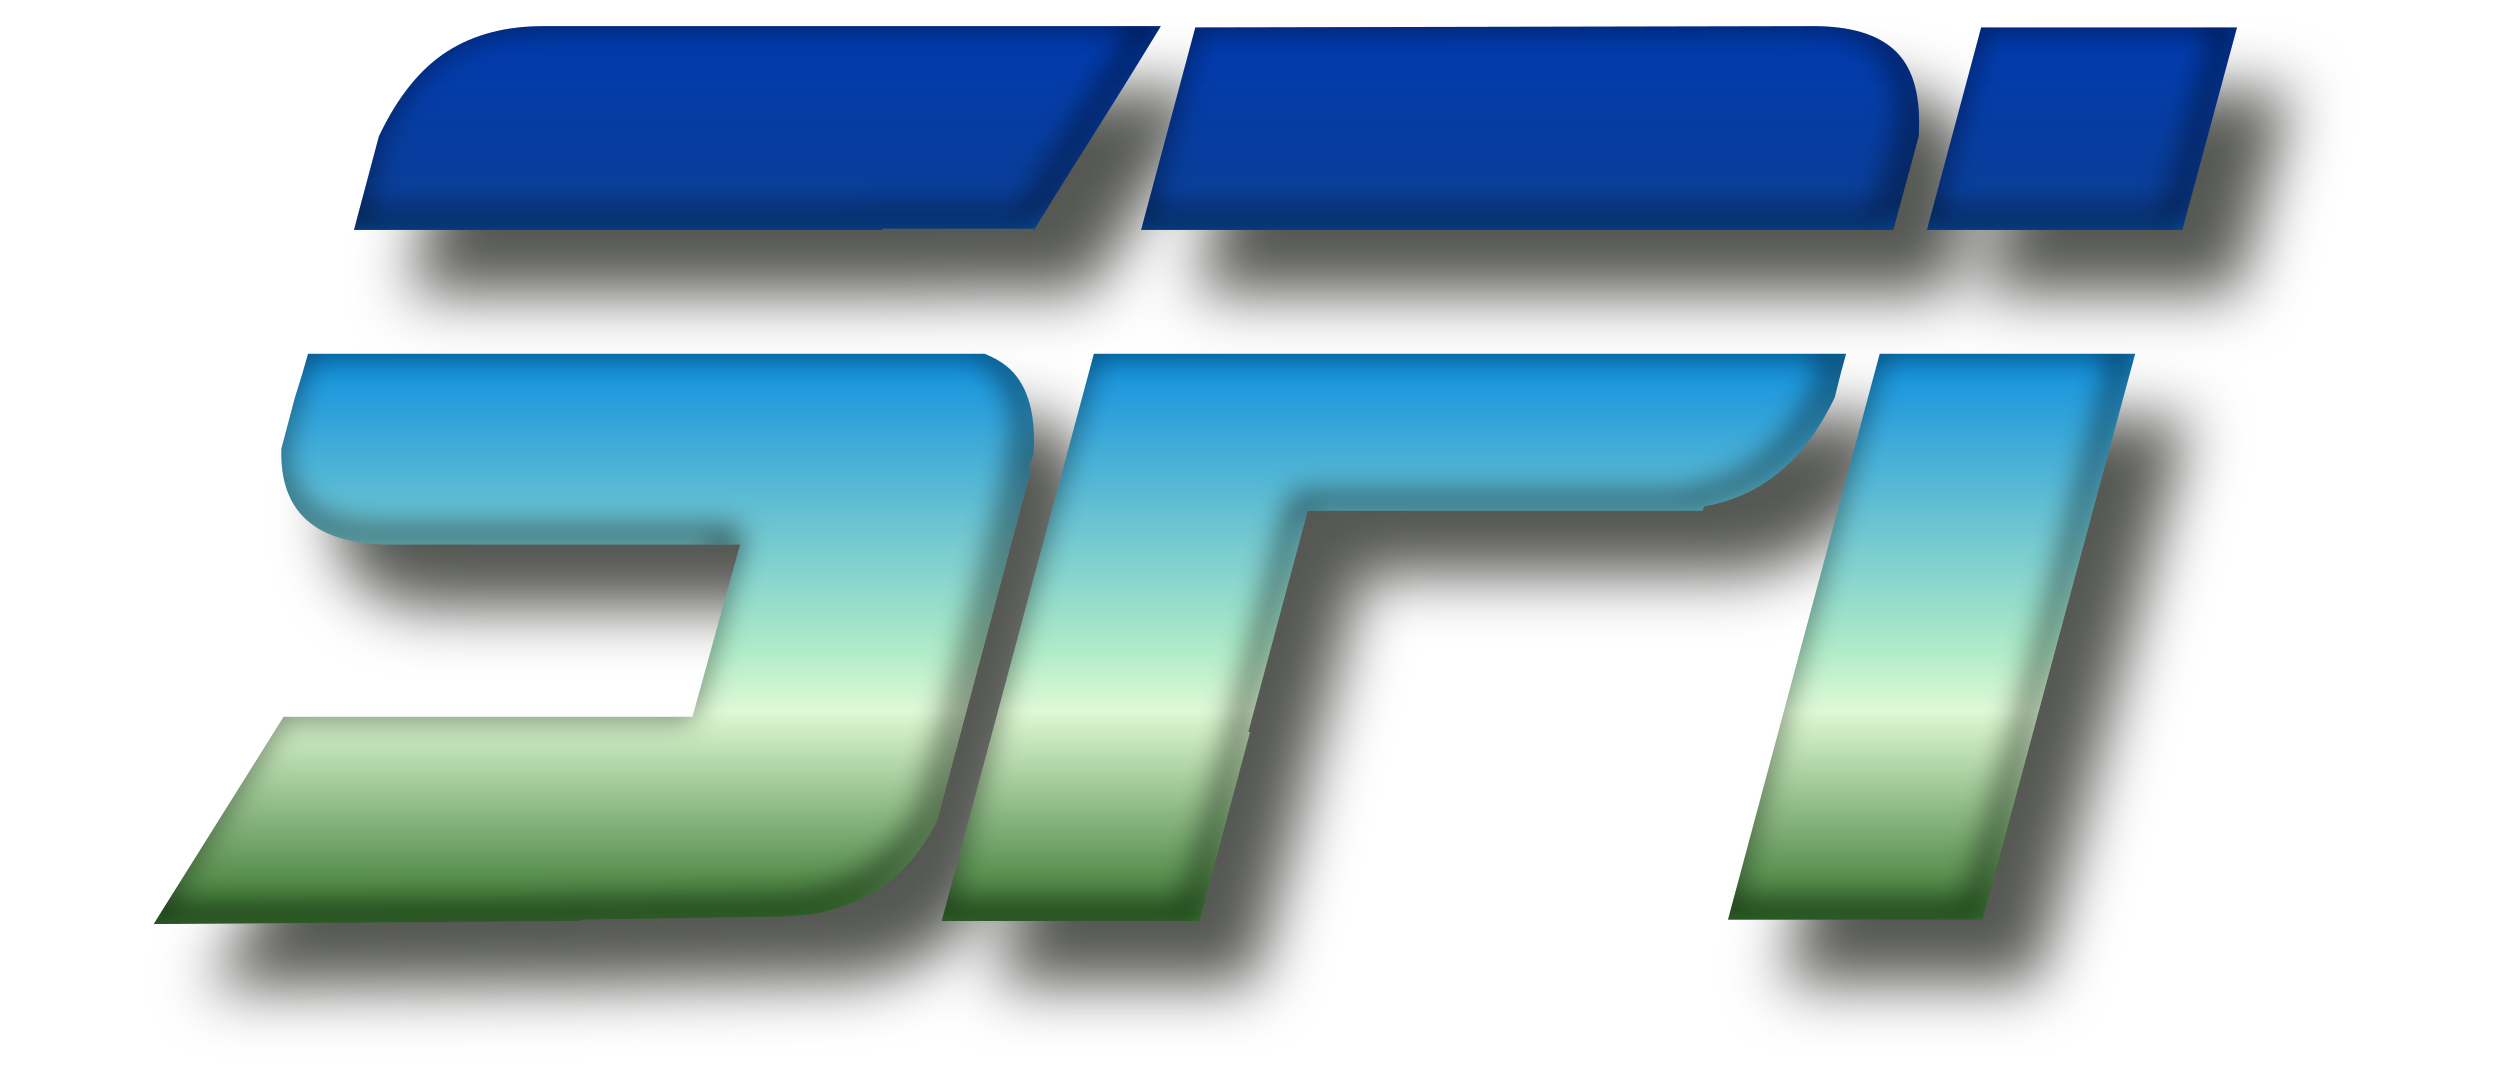
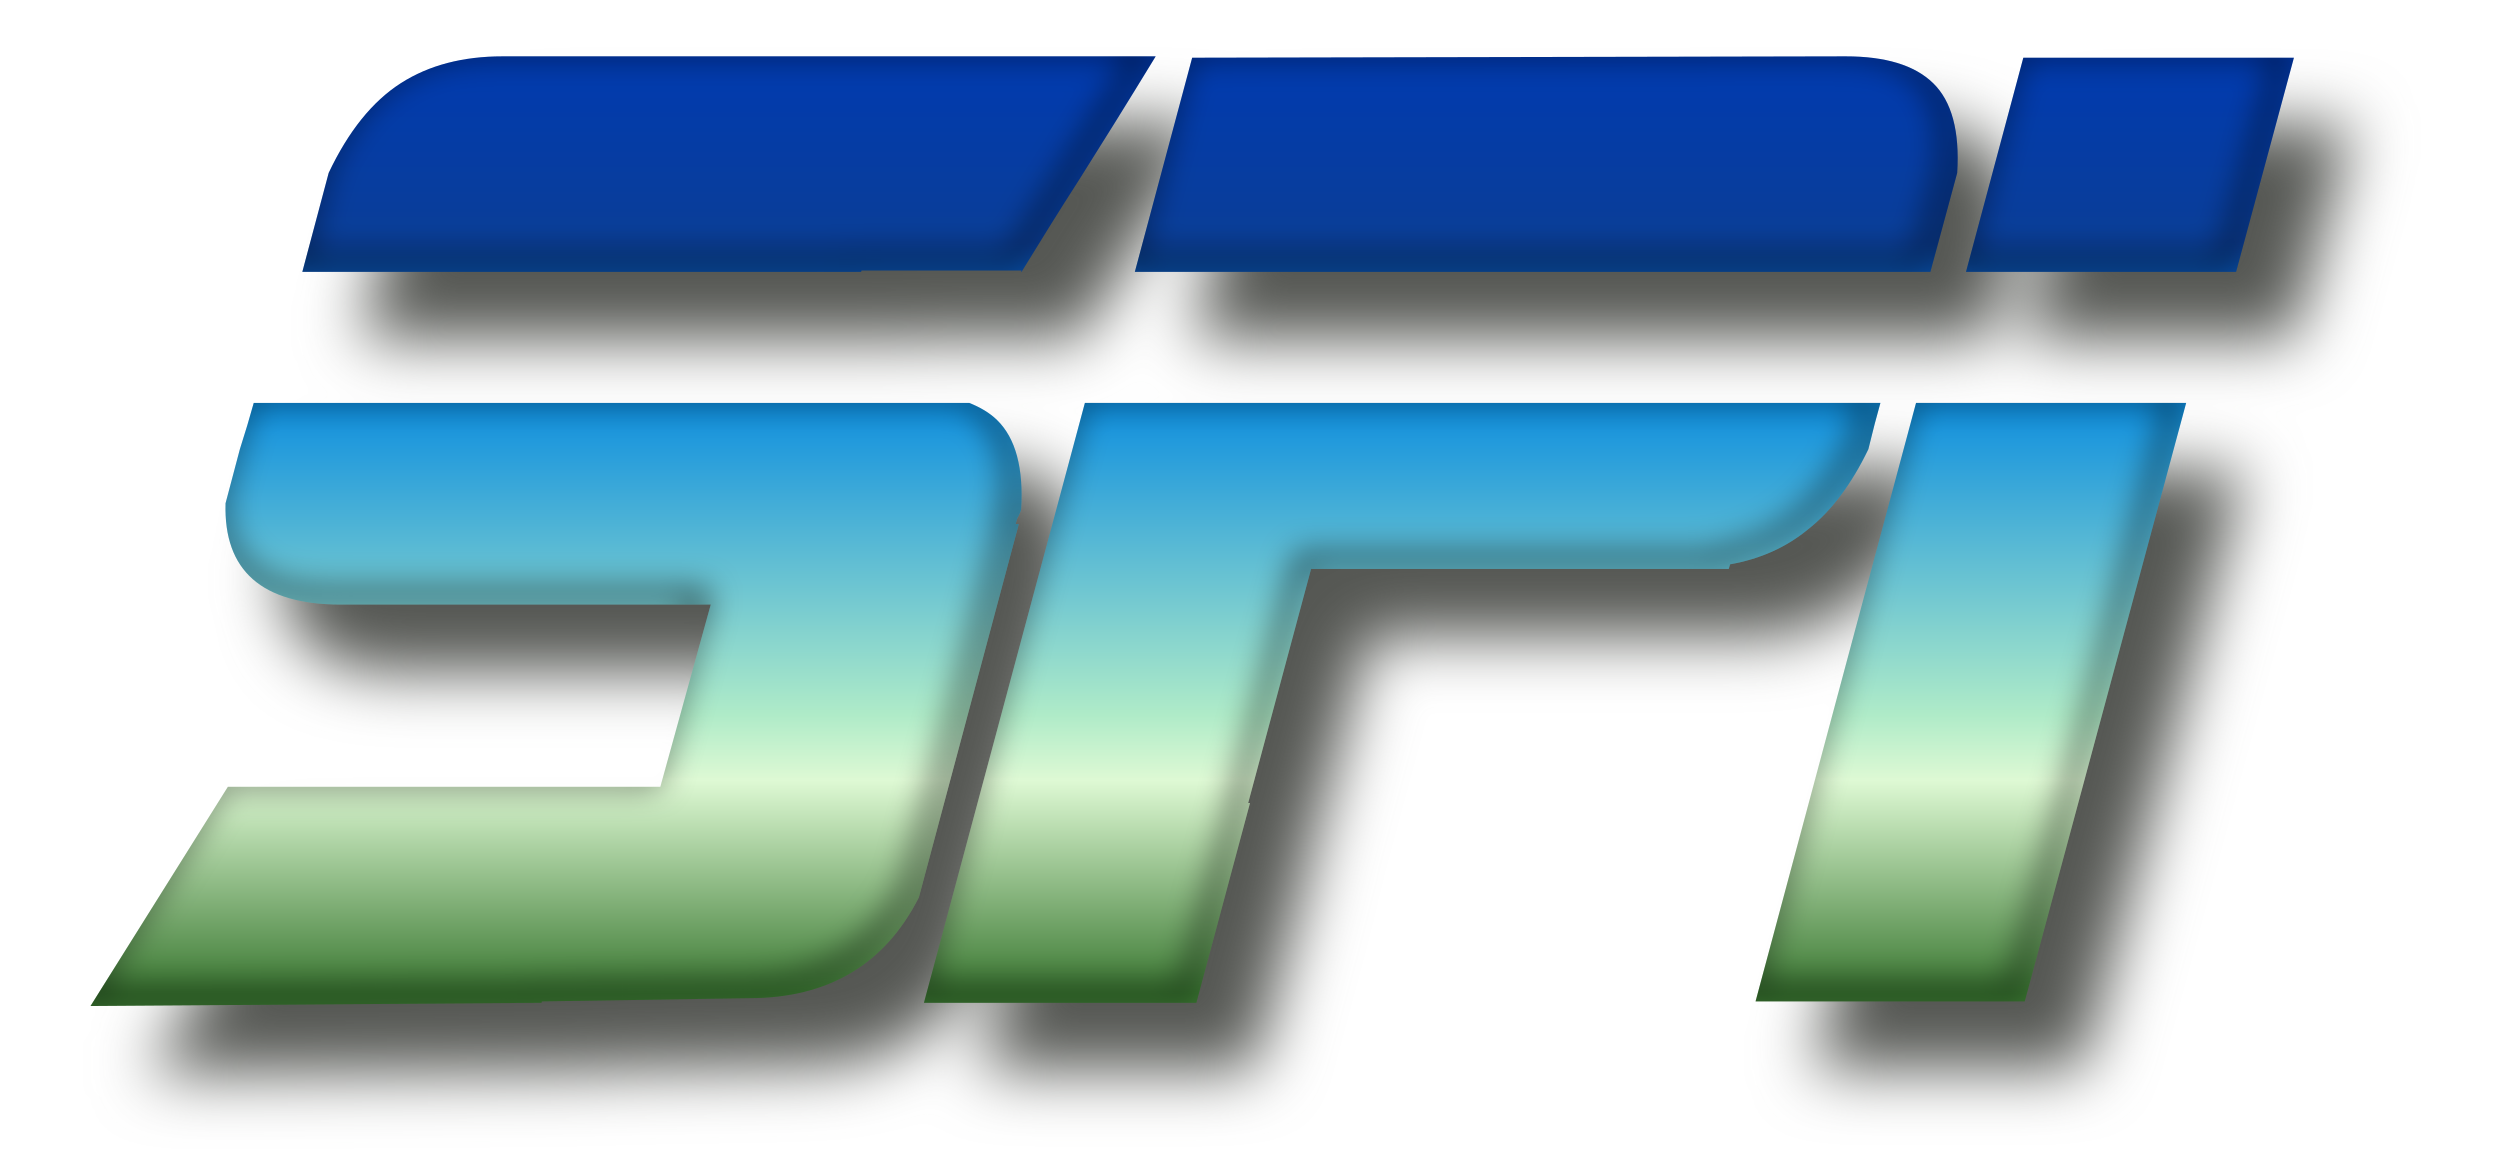
- <svg xmlns="http://www.w3.org/2000/svg" xmlns:xlink="http://www.w3.org/1999/xlink" width="160.63" height="69.231" viewBox="0 0 160.63 69.231" id="svg3577" version="1.1">
-   <defs id="defs3579">
-     <filter style="color-interpolation-filters:sRGB" id="filter5477-4">
+ <svg xmlns="http://www.w3.org/2000/svg" xmlns:xlink="http://www.w3.org/1999/xlink" width="186.267" height="87.205" id="svg3200" version="1.1">
+   <defs id="defs3202">
+     <filter id="filter5477-4" color-interpolation-filters="sRGB">
      <feGaussianBlur stdDeviation="1.654" id="feGaussianBlur5479-3" />
    </filter>
    <linearGradient xlink:href="#linearGradient5773-6" id="linearGradient5559-4" gradientUnits="userSpaceOnUse" gradientTransform="matrix(0.7631,0,0,0.7631,-148.8371,-199.2055)" x1="366.547" y1="332.682" x2="366.547" y2="396.929" />
    <linearGradient id="linearGradient5773-6">
      <stop style="stop-color:#003ab2;stop-opacity:1" offset="0" id="stop5775-47" />
      <stop id="stop5777-1" offset="0.21" style="stop-color:#0a3e97;stop-opacity:1" />
      <stop style="stop-color:#068ae0;stop-opacity:1" offset="0.362" id="stop5779-5" />
      <stop id="stop5781-9" offset="0.707" style="stop-color:#afebc8;stop-opacity:1" />
      <stop id="stop5783-9" offset="0.776" style="stop-color:#def9d4;stop-opacity:1" />
      <stop style="stop-color:#3b7932;stop-opacity:1" offset="1" id="stop5785-94" />
    </linearGradient>
    <clipPath clipPathUnits="userSpaceOnUse" id="clipPath6474-1">
-       <path id="path6476-6" d="m 278.249,83.98 c -2.036,5.3e-5 -3.785,0.448 -5.246,1.383 -1.461,0.936 -2.705,2.48 -3.72,4.626 l -1.359,5.103 28.807,0 0.024,-0.071 8.251,0 -0.024,0.071 c 0.002,-0.003 0.022,0.003 0.024,0 0.875,-1.424 1.855,-3.019 2.981,-4.769 1.147,-1.816 2.461,-3.922 3.935,-6.343 l -33.672,0 z m 69.251,0 -33.696,0.071 -2.957,11.041 41.017,0 c 0.431,-1.61 0.811,-2.967 1.383,-5.103 0.135,-2.146 -0.28,-3.691 -1.24,-4.626 -0.96,-0.935 -2.471,-1.383 -4.507,-1.383 z m 9.157,0.071 -2.957,11.041 13.927,0 2.981,-11.041 z m -91.238,17.796 c -0.211,0.761 -0.444,1.545 -0.715,2.385 l -0.739,2.79 c -0.104,3.467 1.866,5.222 5.938,5.222 l 19.078,0 -2.599,9.396 -22.297,0 -7.083,11.303 23.251,-0.167 0.024,-0.071 10.683,-0.167 c 4.072,0 6.997,-1.732 8.752,-5.199 l 5.151,-19.244 -0.167,0 c 0.029,-0.11 0.066,-0.2 0.095,-0.31 0.099,-0.165 0.161,-0.319 0.191,-0.429 0.135,-2.146 -0.28,-3.691 -1.24,-4.626 -0.386,-0.376 -0.871,-0.657 -1.431,-0.882 l -36.891,0 z m 42.853,0 -8.299,30.929 14.046,0 2.766,-10.302 -0.095,0 3.243,-12.067 21.534,0 0.071,-0.238 c 1.559,-0.275 2.899,-0.877 4.03,-1.812 1.186,-0.935 2.228,-2.31 3.1,-4.126 0.103,-0.385 0.201,-0.84 0.334,-1.335 0.061,-0.226 0.198,-0.72 0.286,-1.049 l -41.017,0 z m 42.853,0 -8.275,30.858 13.879,0 8.323,-30.858 z" style="color:#000000;font-style:normal;font-variant:normal;font-weight:bold;font-stretch:normal;font-size:48.571px;line-height:100%;font-family:Transformers;-inkscape-font-specification:'Transformers Bold';text-indent:0;text-align:start;text-decoration:none;text-decoration-line:none;letter-spacing:-0.542px;word-spacing:normal;text-transform:none;direction:ltr;block-progression:tb;writing-mode:lr-tb;text-anchor:start;visibility:visible;fill:url(#linearGradient6478);fill-opacity:1;fill-rule:nonzero;stroke:none;stroke-width:1;marker:none" />
+       <path id="path6476-6" d="m 278.249,83.98 c -2.036,5.3e-5 -3.785,0.448 -5.246,1.383 -1.461,0.936 -2.705,2.48 -3.72,4.626 l -1.359,5.103 28.807,0 0.024,-0.071 8.251,0 -0.024,0.071 c 0.002,-0.003 0.022,0.003 0.024,0 0.875,-1.424 1.855,-3.019 2.981,-4.769 1.147,-1.816 2.461,-3.922 3.935,-6.343 l -33.672,0 z m 69.251,0 -33.696,0.071 -2.957,11.041 41.017,0 c 0.431,-1.61 0.811,-2.967 1.383,-5.103 0.135,-2.146 -0.28,-3.691 -1.24,-4.626 -0.96,-0.935 -2.471,-1.383 -4.507,-1.383 z m 9.157,0.071 -2.957,11.041 13.927,0 2.981,-11.041 z m -91.238,17.796 c -0.211,0.761 -0.444,1.545 -0.715,2.385 l -0.739,2.79 c -0.104,3.467 1.866,5.222 5.938,5.222 l 19.078,0 -2.599,9.396 -22.297,0 -7.083,11.303 23.251,-0.167 0.024,-0.071 10.683,-0.167 c 4.072,0 6.997,-1.732 8.752,-5.199 l 5.151,-19.244 -0.167,0 c 0.029,-0.11 0.066,-0.2 0.095,-0.31 0.099,-0.165 0.161,-0.319 0.191,-0.429 0.135,-2.146 -0.28,-3.691 -1.24,-4.626 -0.386,-0.376 -0.871,-0.657 -1.431,-0.882 l -36.891,0 z m 42.853,0 -8.299,30.929 14.046,0 2.766,-10.302 -0.095,0 3.243,-12.067 21.534,0 0.071,-0.238 c 1.559,-0.275 2.899,-0.877 4.03,-1.812 1.186,-0.935 2.228,-2.31 3.1,-4.126 0.103,-0.385 0.201,-0.84 0.334,-1.335 0.061,-0.226 0.198,-0.72 0.286,-1.049 l -41.017,0 z m 42.853,0 -8.275,30.858 13.879,0 8.323,-30.858 z" style="font-size:48.571px;font-style:normal;font-variant:normal;font-weight:bold;font-stretch:normal;text-indent:0;text-align:start;text-decoration:none;line-height:100%;letter-spacing:-0.542px;word-spacing:normal;text-transform:none;direction:ltr;block-progression:tb;writing-mode:lr-tb;text-anchor:start;color:#000000;fill:url(#linearGradient6478);fill-opacity:1;fill-rule:nonzero;stroke:none;stroke-width:1;marker:none;visibility:visible;font-family:Transformers;-inkscape-font-specification:Transformers Bold" />
    </clipPath>
-     <filter style="color-interpolation-filters:sRGB" id="filter5611-2">
+     <filter id="filter5611-2" color-interpolation-filters="sRGB">
      <feGaussianBlur stdDeviation="0.827" id="feGaussianBlur5613-0" />
    </filter>
  </defs>
-   <g id="layer1" transform="translate(0,-983.1312)">
-     <g id="g6480" transform="matrix(1.17826,0,0,1.17826,-77.52773,919.5626)">
-       <path style="color:#000000;font-style:normal;font-variant:normal;font-weight:bold;font-stretch:normal;font-size:48.571px;line-height:100%;font-family:Transformers;-inkscape-font-specification:'Transformers Bold';text-indent:0;text-align:start;text-decoration:none;text-decoration-line:none;letter-spacing:-0.542px;word-spacing:normal;text-transform:none;direction:ltr;block-progression:tb;writing-mode:lr-tb;text-anchor:start;visibility:visible;fill:#555753;fill-opacity:1;fill-rule:nonzero;stroke:none;stroke-width:1;marker:none;filter:url(#filter5477-4)" d="m 98.407,58.848 c -2.036,5.3e-5 -3.785,0.448 -5.246,1.383 -1.461,0.936 -2.705,2.48 -3.72,4.626 l -1.359,5.103 28.807,0 0.024,-0.071 8.251,0 -0.024,0.071 c 0.002,-0.003 0.022,0.003 0.024,0 0.875,-1.424 1.855,-3.019 2.981,-4.769 1.147,-1.816 2.461,-3.922 3.935,-6.343 l -33.672,0 z m 69.251,0 -33.696,0.071 -2.957,11.041 41.017,0 c 0.431,-1.61 0.811,-2.967 1.383,-5.103 0.135,-2.146 -0.28,-3.691 -1.24,-4.626 -0.96,-0.935 -2.471,-1.383 -4.507,-1.383 z m 9.157,0.071 -2.957,11.041 13.927,0 2.981,-11.041 z M 85.577,76.715 c -0.211,0.761 -0.444,1.545 -0.715,2.385 l -0.739,2.79 c -0.104,3.467 1.866,5.222 5.938,5.222 l 19.077,0 -2.599,9.396 -22.297,0 -7.083,11.303 23.251,-0.167 0.024,-0.071 10.683,-0.167 c 4.072,0 6.997,-1.732 8.752,-5.199 l 5.151,-19.244 -0.167,0 c 0.029,-0.11 0.066,-0.2 0.095,-0.31 0.099,-0.165 0.161,-0.319 0.191,-0.429 0.135,-2.146 -0.28,-3.691 -1.24,-4.626 -0.386,-0.376 -0.871,-0.657 -1.431,-0.882 l -36.891,0 z m 42.853,0 -8.299,30.929 14.046,0 2.766,-10.302 -0.095,0 3.243,-12.067 21.534,0 0.071,-0.238 c 1.559,-0.275 2.899,-0.877 4.03,-1.812 1.186,-0.935 2.228,-2.31 3.1,-4.126 0.103,-0.385 0.201,-0.84 0.334,-1.335 0.061,-0.226 0.198,-0.72 0.286,-1.049 l -41.017,0 z m 42.853,0 -8.275,30.858 13.879,0 8.323,-30.858 z" id="path5465" />
-       <path id="path4643" d="m 95.426,55.377 c -2.036,5.3e-5 -3.785,0.448 -5.246,1.383 -1.461,0.936 -2.705,2.48 -3.72,4.626 l -1.359,5.103 28.807,0 0.024,-0.071 8.251,0 -0.024,0.071 c 0.002,-0.003 0.022,0.003 0.024,0 0.875,-1.424 1.855,-3.019 2.981,-4.769 1.147,-1.816 2.461,-3.922 3.935,-6.343 l -33.672,0 z m 69.251,0 -33.696,0.071 -2.957,11.041 41.017,0 c 0.431,-1.61 0.811,-2.967 1.383,-5.103 0.135,-2.146 -0.28,-3.691 -1.24,-4.626 -0.96,-0.935 -2.471,-1.383 -4.507,-1.383 z m 9.157,0.071 -2.957,11.041 13.927,0 2.981,-11.041 z M 82.597,73.245 c -0.211,0.761 -0.444,1.545 -0.715,2.385 l -0.739,2.79 c -0.104,3.467 1.866,5.222 5.938,5.222 l 19.078,0 -2.599,9.396 -22.297,0 -7.083,11.303 23.251,-0.167 0.024,-0.071 10.683,-0.167 c 4.072,0 6.997,-1.732 8.752,-5.199 l 5.151,-19.244 -0.167,0 c 0.029,-0.11 0.066,-0.2 0.095,-0.31 0.099,-0.165 0.161,-0.319 0.191,-0.429 0.135,-2.146 -0.28,-3.691 -1.24,-4.626 -0.386,-0.376 -0.871,-0.657 -1.431,-0.882 l -36.891,0 z m 42.853,0 -8.299,30.929 14.046,0 2.766,-10.302 -0.095,0 3.243,-12.067 21.534,0 0.071,-0.238 c 1.559,-0.275 2.899,-0.877 4.03,-1.812 1.186,-0.935 2.228,-2.31 3.1,-4.126 0.103,-0.385 0.201,-0.84 0.334,-1.335 0.061,-0.226 0.198,-0.72 0.286,-1.049 l -41.017,0 z m 42.853,0 -8.275,30.858 13.879,0 8.323,-30.858 z" style="color:#000000;font-style:normal;font-variant:normal;font-weight:bold;font-stretch:normal;font-size:48.571px;line-height:100%;font-family:Transformers;-inkscape-font-specification:'Transformers Bold';text-indent:0;text-align:start;text-decoration:none;text-decoration-line:none;letter-spacing:-0.542px;word-spacing:normal;text-transform:none;direction:ltr;block-progression:tb;writing-mode:lr-tb;text-anchor:start;visibility:visible;fill:url(#linearGradient5559-4);fill-opacity:1;fill-rule:nonzero;stroke:none;stroke-width:1;marker:none" />
-       <path style="color:#000000;font-style:normal;font-variant:normal;font-weight:bold;font-stretch:normal;font-size:48.571px;line-height:100%;font-family:Transformers;-inkscape-font-specification:'Transformers Bold';text-indent:0;text-align:start;text-decoration:none;text-decoration-line:none;letter-spacing:-0.542px;word-spacing:normal;text-transform:none;direction:ltr;block-progression:tb;writing-mode:lr-tb;text-anchor:start;visibility:visible;fill:none;stroke:#000000;stroke-width:0.605;stroke-opacity:1;marker:none;filter:url(#filter5611-2)" d="m 277.803,83.534 c -2.036,5.3e-5 -3.785,0.448 -5.246,1.383 -1.461,0.936 -2.705,2.48 -3.72,4.626 l -1.359,5.103 28.807,0 0.024,-0.071 8.251,0 -0.024,0.071 c 0.002,-0.003 0.022,0.003 0.024,0 0.875,-1.424 1.855,-3.019 2.981,-4.769 1.147,-1.816 2.461,-3.922 3.935,-6.343 l -33.672,0 z m 69.251,0 -33.696,0.071 -2.957,11.041 41.017,0 c 0.431,-1.61 0.811,-2.967 1.383,-5.103 0.135,-2.146 -0.28,-3.691 -1.24,-4.626 -0.96,-0.935 -2.471,-1.383 -4.507,-1.383 z m 9.157,0.071 -2.957,11.041 13.927,0 2.981,-11.041 z m -91.238,17.796 c -0.211,0.761 -0.444,1.545 -0.715,2.385 l -0.739,2.79 c -0.104,3.467 1.866,5.222 5.938,5.222 l 19.078,0 -2.599,9.396 -22.297,0 -7.083,11.303 23.251,-0.167 0.024,-0.071 10.683,-0.167 c 4.072,0 6.997,-1.732 8.752,-5.199 l 5.151,-19.244 -0.167,0 c 0.029,-0.11 0.066,-0.2 0.095,-0.31 0.099,-0.165 0.161,-0.319 0.191,-0.429 0.135,-2.146 -0.28,-3.691 -1.24,-4.626 -0.386,-0.376 -0.871,-0.657 -1.431,-0.882 l -36.891,0 z m 42.853,0 -8.299,30.929 14.046,0 2.766,-10.302 -0.095,0 3.243,-12.067 21.534,0 0.071,-0.238 c 1.559,-0.275 2.899,-0.877 4.03,-1.812 1.186,-0.935 2.228,-2.31 3.1,-4.126 0.103,-0.385 0.201,-0.84 0.334,-1.335 0.061,-0.226 0.198,-0.72 0.286,-1.049 l -41.017,0 z m 42.853,0 -8.275,30.858 13.879,0 8.323,-30.858 z" id="path5481" clip-path="url(#clipPath6474-1)" transform="translate(-182.8221,-28.60247)" />
+   <g id="layer1" transform="translate(-335.7199,-384.2289)">
+     <g id="g6480" transform="matrix(1.445086,0,0,1.445086,235.2663,308.4027)">
+       <path style="font-size:48.571px;font-style:normal;font-variant:normal;font-weight:bold;font-stretch:normal;text-indent:0;text-align:start;text-decoration:none;line-height:100%;letter-spacing:-0.542px;word-spacing:normal;text-transform:none;direction:ltr;block-progression:tb;writing-mode:lr-tb;text-anchor:start;color:#000000;fill:#555753;fill-opacity:1;fill-rule:nonzero;stroke:none;stroke-width:1;marker:none;visibility:visible;filter:url(#filter5477-4);font-family:Transformers;-inkscape-font-specification:Transformers Bold" d="m 98.407,58.848 c -2.036,5.3e-5 -3.785,0.448 -5.246,1.383 -1.461,0.936 -2.705,2.48 -3.72,4.626 l -1.359,5.103 28.807,0 0.024,-0.071 8.251,0 -0.024,0.071 c 0.002,-0.003 0.022,0.003 0.024,0 0.875,-1.424 1.855,-3.019 2.981,-4.769 1.147,-1.816 2.461,-3.922 3.935,-6.343 l -33.672,0 z m 69.251,0 -33.696,0.071 -2.957,11.041 41.017,0 c 0.431,-1.61 0.811,-2.967 1.383,-5.103 0.135,-2.146 -0.28,-3.691 -1.24,-4.626 -0.96,-0.935 -2.471,-1.383 -4.507,-1.383 z m 9.157,0.071 -2.957,11.041 13.927,0 2.981,-11.041 z M 85.577,76.715 c -0.211,0.761 -0.444,1.545 -0.715,2.385 l -0.739,2.79 c -0.104,3.467 1.866,5.222 5.938,5.222 l 19.077,0 -2.599,9.396 -22.297,0 -7.083,11.303 23.251,-0.167 0.024,-0.071 10.683,-0.167 c 4.072,0 6.997,-1.732 8.752,-5.199 l 5.151,-19.244 -0.167,0 c 0.029,-0.11 0.066,-0.2 0.095,-0.31 0.099,-0.165 0.161,-0.319 0.191,-0.429 0.135,-2.146 -0.28,-3.691 -1.24,-4.626 -0.386,-0.376 -0.871,-0.657 -1.431,-0.882 l -36.891,0 z m 42.853,0 -8.299,30.929 14.046,0 2.766,-10.302 -0.095,0 3.243,-12.067 21.534,0 0.071,-0.238 c 1.559,-0.275 2.899,-0.877 4.03,-1.812 1.186,-0.935 2.228,-2.31 3.1,-4.126 0.103,-0.385 0.201,-0.84 0.334,-1.335 0.061,-0.226 0.198,-0.72 0.286,-1.049 l -41.017,0 z m 42.853,0 -8.275,30.858 13.879,0 8.323,-30.858 z" id="path5465" />
+       <path id="path4643" d="m 95.426,55.377 c -2.036,5.3e-5 -3.785,0.448 -5.246,1.383 -1.461,0.936 -2.705,2.48 -3.72,4.626 l -1.359,5.103 28.807,0 0.024,-0.071 8.251,0 -0.024,0.071 c 0.002,-0.003 0.022,0.003 0.024,0 0.875,-1.424 1.855,-3.019 2.981,-4.769 1.147,-1.816 2.461,-3.922 3.935,-6.343 l -33.672,0 z m 69.251,0 -33.696,0.071 -2.957,11.041 41.017,0 c 0.431,-1.61 0.811,-2.967 1.383,-5.103 0.135,-2.146 -0.28,-3.691 -1.24,-4.626 -0.96,-0.935 -2.471,-1.383 -4.507,-1.383 z m 9.157,0.071 -2.957,11.041 13.927,0 2.981,-11.041 z M 82.597,73.245 c -0.211,0.761 -0.444,1.545 -0.715,2.385 l -0.739,2.79 c -0.104,3.467 1.866,5.222 5.938,5.222 l 19.078,0 -2.599,9.396 -22.297,0 -7.083,11.303 23.251,-0.167 0.024,-0.071 10.683,-0.167 c 4.072,0 6.997,-1.732 8.752,-5.199 l 5.151,-19.244 -0.167,0 c 0.029,-0.11 0.066,-0.2 0.095,-0.31 0.099,-0.165 0.161,-0.319 0.191,-0.429 0.135,-2.146 -0.28,-3.691 -1.24,-4.626 -0.386,-0.376 -0.871,-0.657 -1.431,-0.882 l -36.891,0 z m 42.853,0 -8.299,30.929 14.046,0 2.766,-10.302 -0.095,0 3.243,-12.067 21.534,0 0.071,-0.238 c 1.559,-0.275 2.899,-0.877 4.03,-1.812 1.186,-0.935 2.228,-2.31 3.1,-4.126 0.103,-0.385 0.201,-0.84 0.334,-1.335 0.061,-0.226 0.198,-0.72 0.286,-1.049 l -41.017,0 z m 42.853,0 -8.275,30.858 13.879,0 8.323,-30.858 z" style="font-size:48.571px;font-style:normal;font-variant:normal;font-weight:bold;font-stretch:normal;text-indent:0;text-align:start;text-decoration:none;line-height:100%;letter-spacing:-0.542px;word-spacing:normal;text-transform:none;direction:ltr;block-progression:tb;writing-mode:lr-tb;text-anchor:start;color:#000000;fill:url(#linearGradient5559-4);fill-opacity:1;fill-rule:nonzero;stroke:none;stroke-width:1;marker:none;visibility:visible;font-family:Transformers;-inkscape-font-specification:Transformers Bold" />
+       <path style="font-size:48.571px;font-style:normal;font-variant:normal;font-weight:bold;font-stretch:normal;text-indent:0;text-align:start;text-decoration:none;line-height:100%;letter-spacing:-0.542px;word-spacing:normal;text-transform:none;direction:ltr;block-progression:tb;writing-mode:lr-tb;text-anchor:start;color:#000000;fill:none;stroke:#000000;stroke-width:0.493;stroke-opacity:1;marker:none;visibility:visible;filter:url(#filter5611-2);font-family:Transformers;-inkscape-font-specification:Transformers Bold" d="m 277.803,83.534 c -2.036,5.3e-5 -3.785,0.448 -5.246,1.383 -1.461,0.936 -2.705,2.48 -3.72,4.626 l -1.359,5.103 28.807,0 0.024,-0.071 8.251,0 -0.024,0.071 c 0.002,-0.003 0.022,0.003 0.024,0 0.875,-1.424 1.855,-3.019 2.981,-4.769 1.147,-1.816 2.461,-3.922 3.935,-6.343 l -33.672,0 z m 69.251,0 -33.696,0.071 -2.957,11.041 41.017,0 c 0.431,-1.61 0.811,-2.967 1.383,-5.103 0.135,-2.146 -0.28,-3.691 -1.24,-4.626 -0.96,-0.935 -2.471,-1.383 -4.507,-1.383 z m 9.157,0.071 -2.957,11.041 13.927,0 2.981,-11.041 z m -91.238,17.796 c -0.211,0.761 -0.444,1.545 -0.715,2.385 l -0.739,2.79 c -0.104,3.467 1.866,5.222 5.938,5.222 l 19.078,0 -2.599,9.396 -22.297,0 -7.083,11.303 23.251,-0.167 0.024,-0.071 10.683,-0.167 c 4.072,0 6.997,-1.732 8.752,-5.199 l 5.151,-19.244 -0.167,0 c 0.029,-0.11 0.066,-0.2 0.095,-0.31 0.099,-0.165 0.161,-0.319 0.191,-0.429 0.135,-2.146 -0.28,-3.691 -1.24,-4.626 -0.386,-0.376 -0.871,-0.657 -1.431,-0.882 l -36.891,0 z m 42.853,0 -8.299,30.929 14.046,0 2.766,-10.302 -0.095,0 3.243,-12.067 21.534,0 0.071,-0.238 c 1.559,-0.275 2.899,-0.877 4.03,-1.812 1.186,-0.935 2.228,-2.31 3.1,-4.126 0.103,-0.385 0.201,-0.84 0.334,-1.335 0.061,-0.226 0.198,-0.72 0.286,-1.049 l -41.017,0 z m 42.853,0 -8.275,30.858 13.879,0 8.323,-30.858 z" id="path5481" clip-path="url(#clipPath6474-1)" transform="translate(-182.8221,-28.60247)" />
    </g>
  </g>
</svg>
